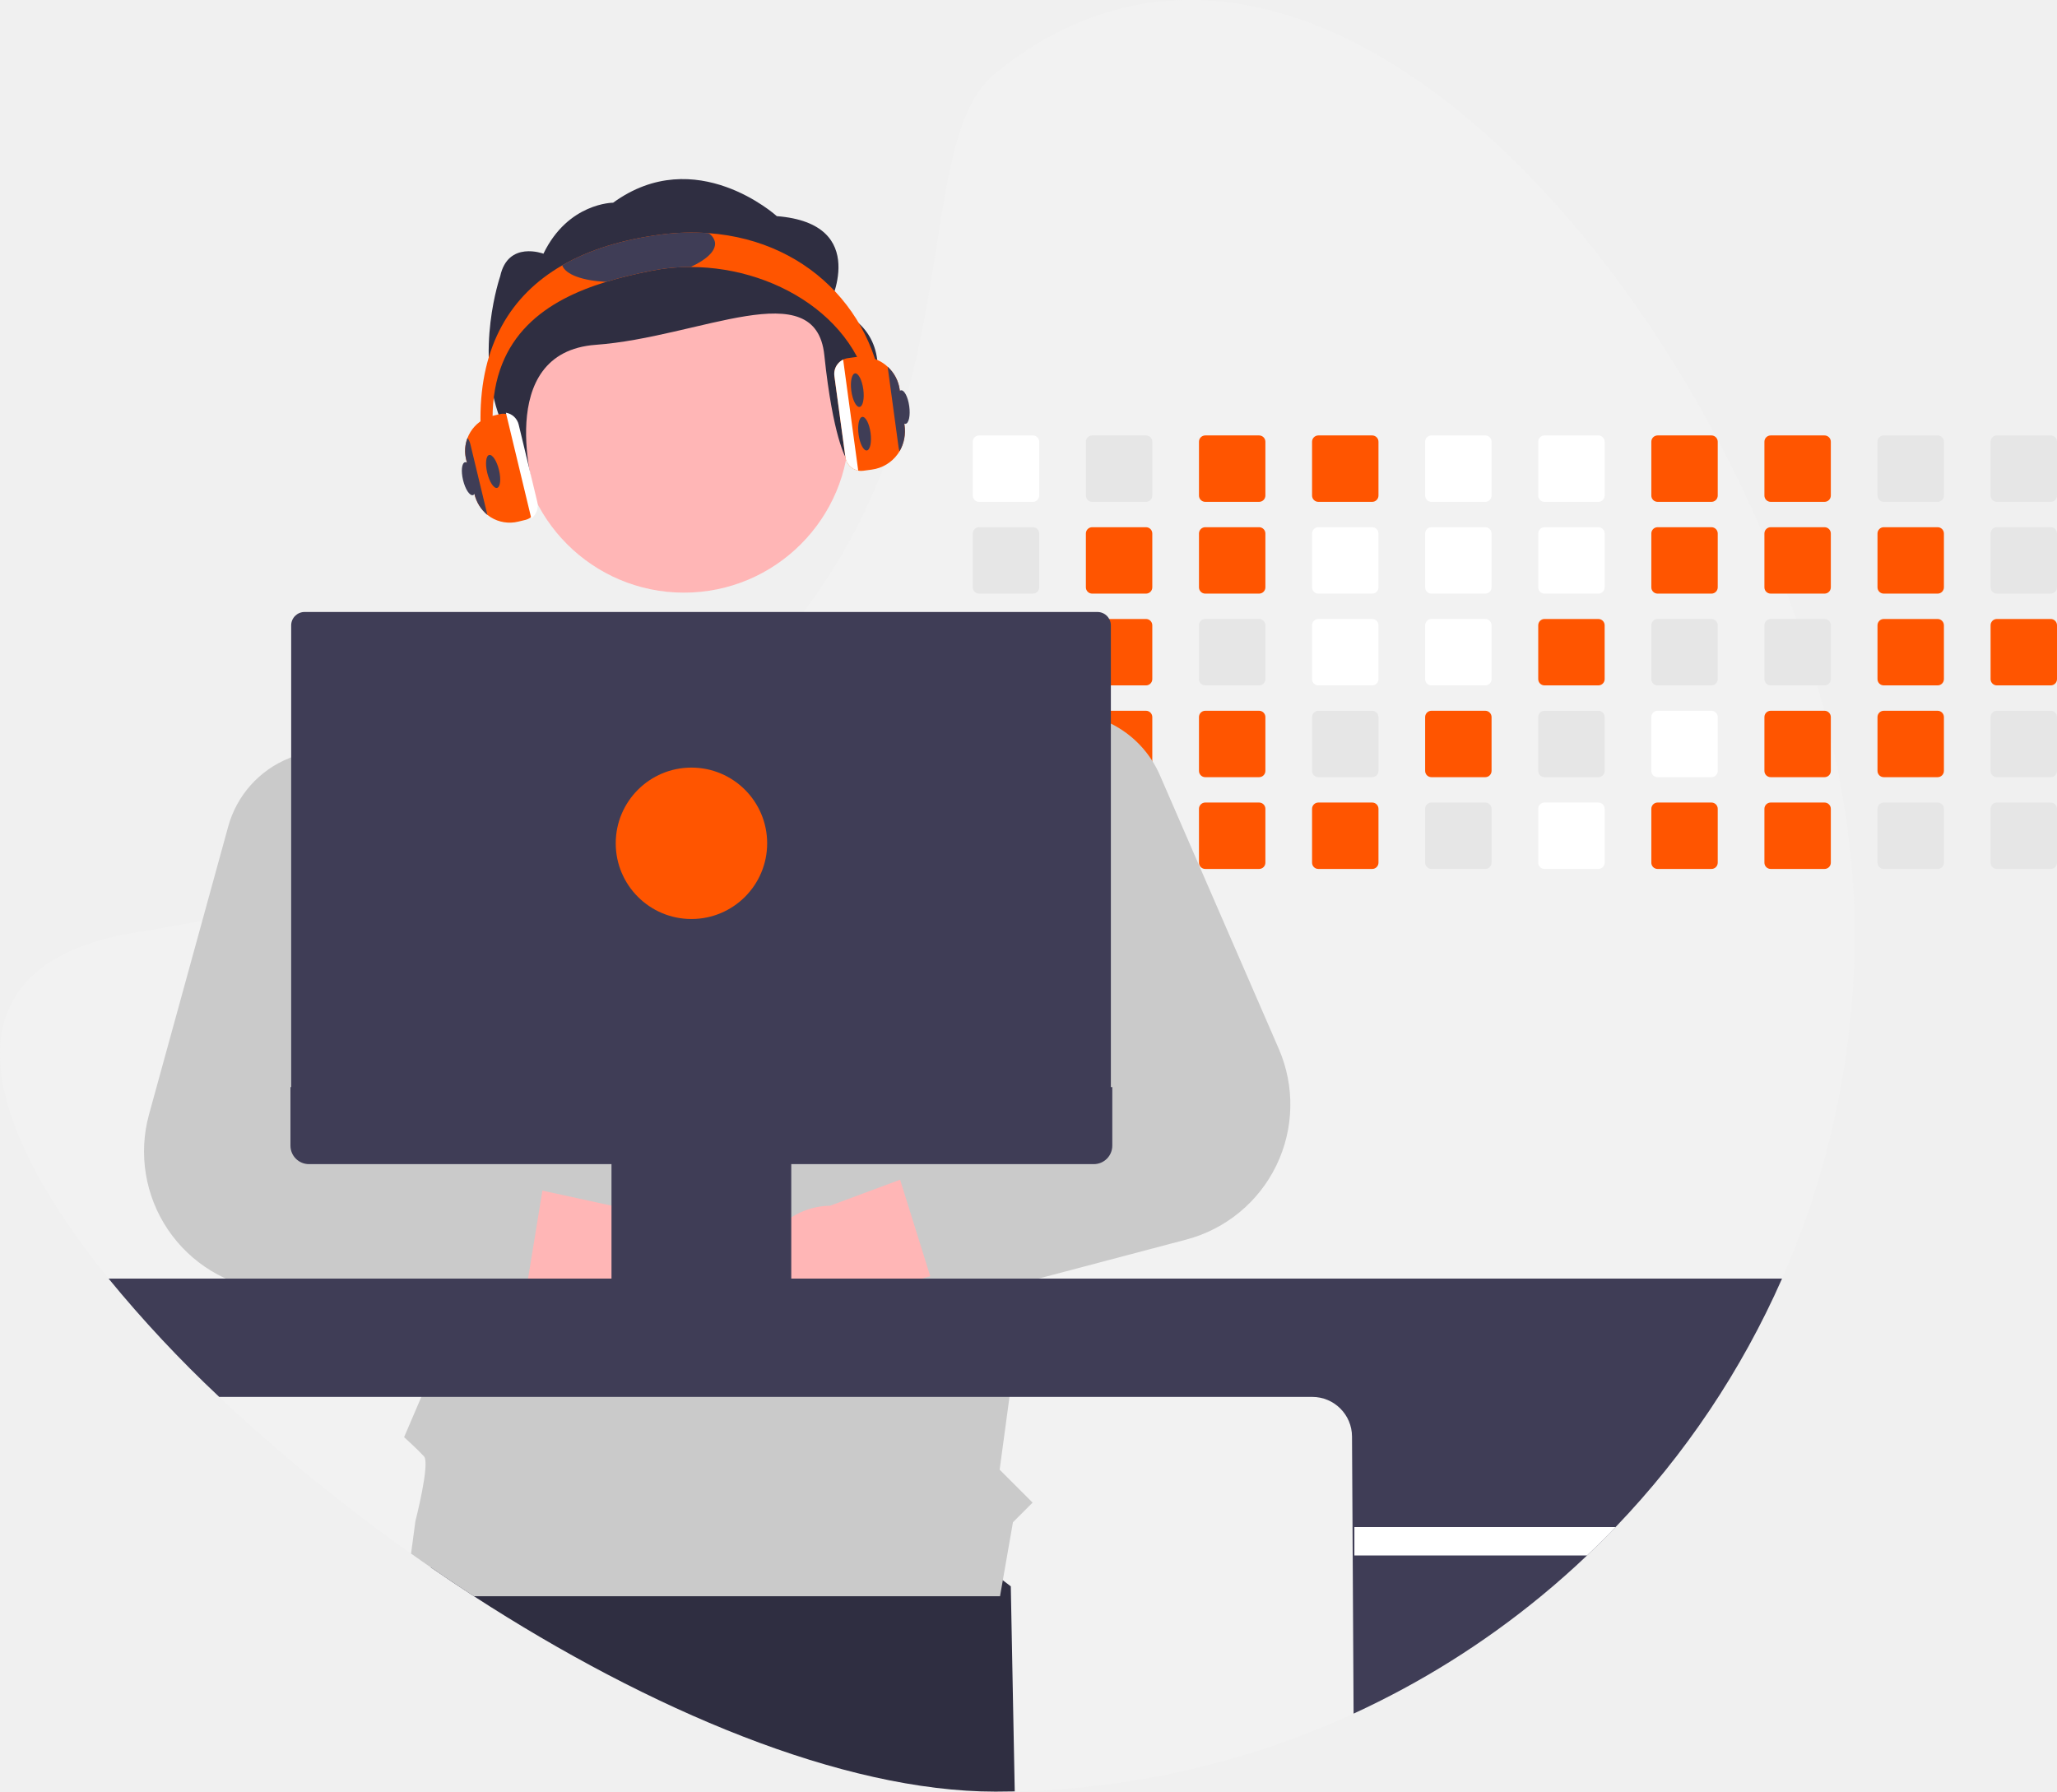
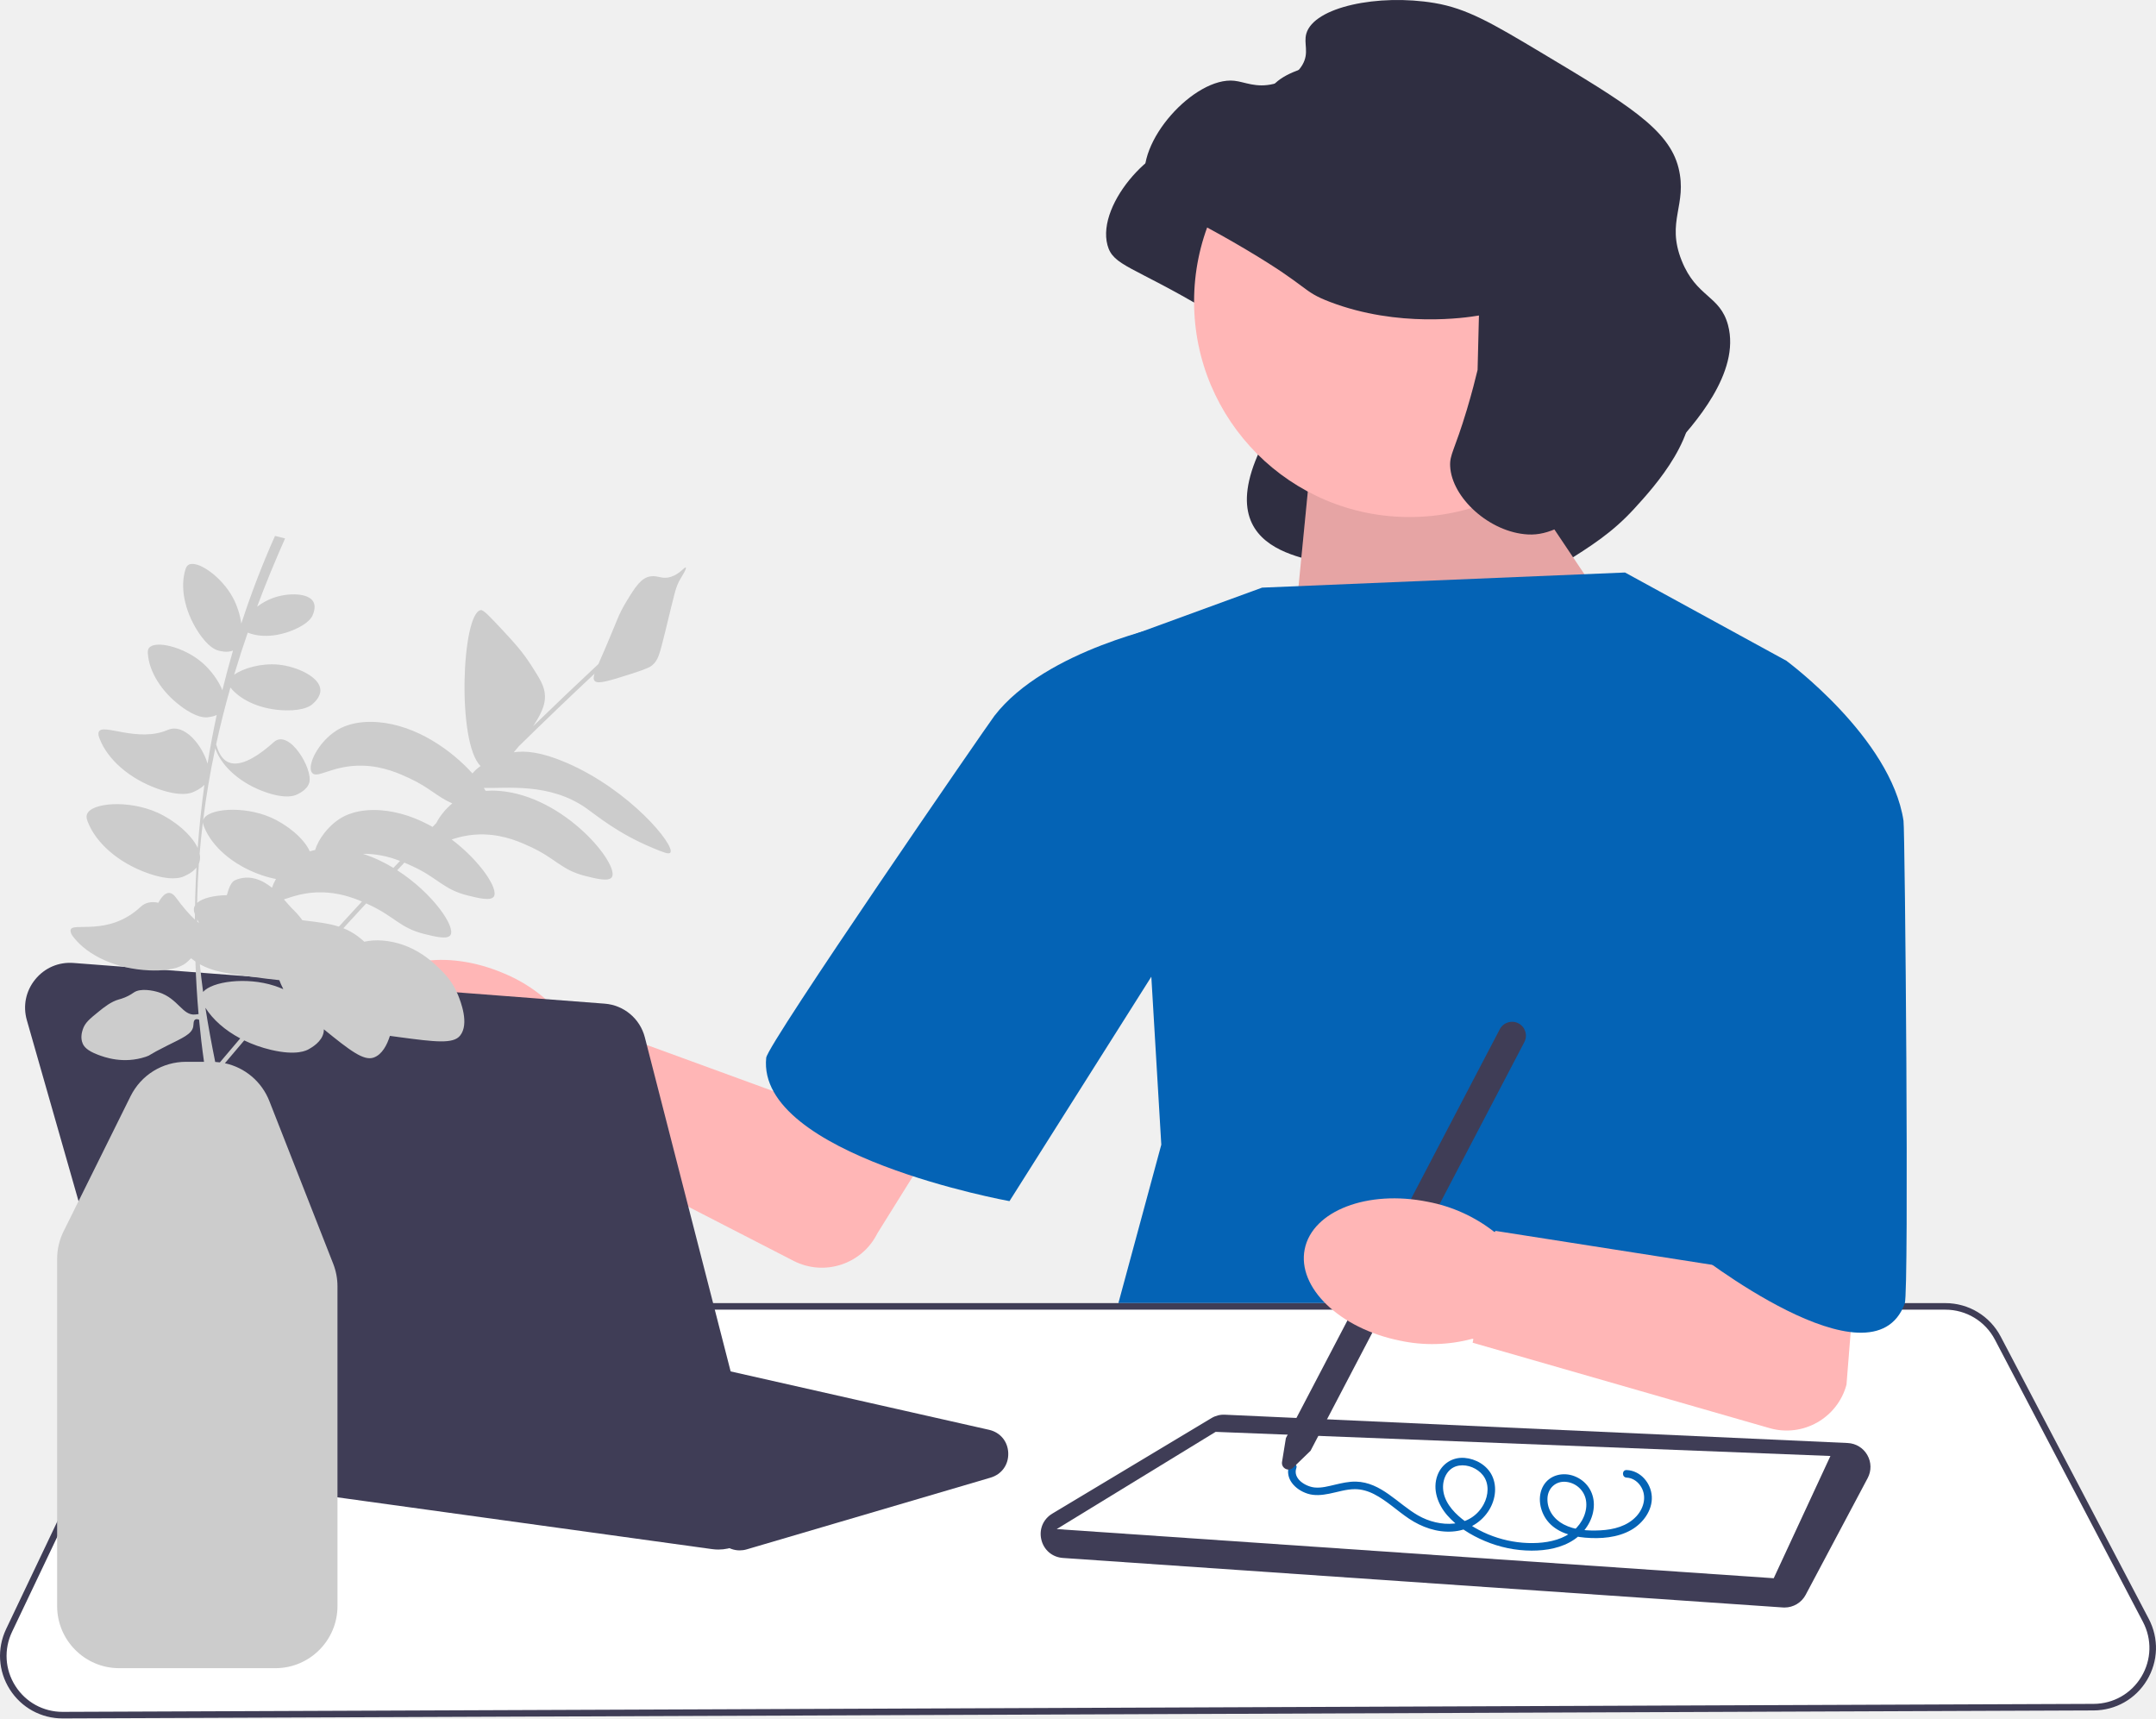
- <svg xmlns="http://www.w3.org/2000/svg" data-name="Layer 1" width="850.538" height="740.83" viewBox="0 0 850.538 740.83">
-   <path d="M941.609,465.125a354.21,354.21,0,0,1-98.85,245.9q-5.745,6.015-11.8,11.74-9.225,8.775-19.07,16.87a353.934,353.934,0,0,1-217.58,80.69q-3.975.09-7.98.09c-63.43,0-143.21-33.88-215.61-80.78q-8.985-5.82-17.81-11.91-4.125-2.82-8.21-5.72a730.43,730.43,0,0,1-79.32-64.8,514.116,514.116,0,0,1-45.75-48.92c-55.63-68.62-67.9-130.45,11.41-143.16q14.085-2.25,27.34-4.81,19.2-3.69,36.75-7.97,23.64-5.745,44.42-12.46,6.99-2.25,13.66-4.59c65.74-23.09,109.74-53.2,139.69-85.87q7.62-8.295,14.05-16.79a236.055,236.055,0,0,0,17.83-27.12,254.898,254.898,0,0,0,18.41-41.05l.27-.78c23.83-68.74,16.58-132.5,42.87-153.84,112.38-91.23,252.29,38.69,317.96,191.9q4.965,11.58,9.34,23.3,1.965,5.235,3.79,10.49,4.8,13.695,8.71,27.46,1.5,5.25,2.86,10.49c.97,3.77,1.9,7.53,2.76,11.29C938.139,412.305,941.609,439.455,941.609,465.125Z" transform="translate(-174.731 -79.58524)" fill="#f2f2f2" />
-   <path d="M594.309,820.325q-3.975.09-7.98.09c-63.43,0-143.21-33.88-215.61-80.78q-8.985-5.82-17.81-11.91l5.16-31.4,156.21-20.74,78.4,59.95Z" transform="translate(-174.731 -79.58524)" fill="#2f2e41" />
-   <path d="M601.829,259.635h-22.26a2.601,2.601,0,0,0-2.6,2.6v22.27a2.593,2.593,0,0,0,2.6,2.59h22.26a2.599,2.599,0,0,0,2.6-2.59v-22.27A2.608,2.608,0,0,0,601.829,259.635Z" transform="translate(-174.731 -79.58524)" fill="#fff" />
-   <path d="M601.829,297.585h-22.26a2.601,2.601,0,0,0-2.6,2.6v22.27a2.593,2.593,0,0,0,2.6,2.59h22.26a2.599,2.599,0,0,0,2.6-2.59v-22.27A2.608,2.608,0,0,0,601.829,297.585Z" transform="translate(-174.731 -79.58524)" fill="#e6e6e6" />
-   <path d="M601.829,335.535h-22.26a2.601,2.601,0,0,0-2.6,2.6v22.26a2.595,2.595,0,0,0,2.6,2.6h22.26a2.601,2.601,0,0,0,2.6-2.6v-22.26A2.608,2.608,0,0,0,601.829,335.535Z" transform="translate(-174.731 -79.58524)" fill="#e6e6e6" />
-   <path d="M604.389,375.625a2.617,2.617,0,0,0-2.56-2.14h-22.26a2.601,2.601,0,0,0-2.6,2.6v22.26a2.595,2.595,0,0,0,2.6,2.6h22.26a2.601,2.601,0,0,0,2.6-2.6v-22.26A2.313,2.313,0,0,0,604.389,375.625Z" transform="translate(-174.731 -79.58524)" fill="#e6e6e6" />
-   <path d="M602.839,411.635a2.634,2.634,0,0,0-1.01-.2h-22.26a2.595,2.595,0,0,0-2.6,2.6v22.26a2.588,2.588,0,0,0,2.6,2.6h22.26a2.601,2.601,0,0,0,2.6-2.6v-22.26A2.616,2.616,0,0,0,602.839,411.635Z" transform="translate(-174.731 -79.58524)" fill="#e6e6e6" />
-   <path d="M648.589,259.635h-22.26a2.601,2.601,0,0,0-2.6,2.6v22.27a2.593,2.593,0,0,0,2.6,2.59h22.26a2.599,2.599,0,0,0,2.6-2.59v-22.27A2.608,2.608,0,0,0,648.589,259.635Z" transform="translate(-174.731 -79.58524)" fill="#e6e6e6" />
-   <path d="M648.589,297.585h-22.26a2.601,2.601,0,0,0-2.6,2.6v22.27a2.593,2.593,0,0,0,2.6,2.59h22.26a2.599,2.599,0,0,0,2.6-2.59v-22.27A2.608,2.608,0,0,0,648.589,297.585Z" transform="translate(-174.731 -79.58524)" fill="#ff5500" />
-   <path d="M648.589,335.535h-22.26a2.601,2.601,0,0,0-2.6,2.6v22.26a2.595,2.595,0,0,0,2.6,2.6h22.26a2.601,2.601,0,0,0,2.6-2.6v-22.26A2.608,2.608,0,0,0,648.589,335.535Z" transform="translate(-174.731 -79.58524)" fill="#ff5500" />
-   <path d="M648.589,373.485h-22.26a2.593,2.593,0,0,0-2.46,1.78,2.478,2.478,0,0,0-.14.82v22.26a2.595,2.595,0,0,0,2.6,2.6h22.26a2.601,2.601,0,0,0,2.6-2.6v-22.26A2.608,2.608,0,0,0,648.589,373.485Z" transform="translate(-174.731 -79.58524)" fill="#ff5500" />
-   <path d="M648.589,411.435h-22.26a2.595,2.595,0,0,0-2.6,2.6v22.26a2.595,2.595,0,0,0,2.6,2.6h22.26a2.601,2.601,0,0,0,2.6-2.6v-22.26A2.601,2.601,0,0,0,648.589,411.435Z" transform="translate(-174.731 -79.58524)" fill="#e6e6e6" />
-   <path d="M695.349,259.635h-22.26a2.601,2.601,0,0,0-2.6,2.6v22.27a2.593,2.593,0,0,0,2.6,2.59h22.26a2.599,2.599,0,0,0,2.6-2.59v-22.27A2.608,2.608,0,0,0,695.349,259.635Z" transform="translate(-174.731 -79.58524)" fill="#ff5500" />
-   <path d="M695.349,297.585h-22.26a2.601,2.601,0,0,0-2.6,2.6v22.27a2.593,2.593,0,0,0,2.6,2.59h22.26a2.599,2.599,0,0,0,2.6-2.59v-22.27A2.608,2.608,0,0,0,695.349,297.585Z" transform="translate(-174.731 -79.58524)" fill="#ff5500" />
-   <path d="M695.349,335.535h-22.26a2.601,2.601,0,0,0-2.6,2.6v22.26a2.595,2.595,0,0,0,2.6,2.6h22.26a2.601,2.601,0,0,0,2.6-2.6v-22.26A2.608,2.608,0,0,0,695.349,335.535Z" transform="translate(-174.731 -79.58524)" fill="#e6e6e6" />
-   <path d="M695.349,373.485h-22.26a2.601,2.601,0,0,0-2.6,2.6v22.26a2.595,2.595,0,0,0,2.6,2.6h22.26a2.601,2.601,0,0,0,2.6-2.6v-22.26A2.608,2.608,0,0,0,695.349,373.485Z" transform="translate(-174.731 -79.58524)" fill="#ff5500" />
-   <path d="M695.349,411.435h-22.26a2.595,2.595,0,0,0-2.6,2.6v22.26a2.595,2.595,0,0,0,2.6,2.6h22.26a2.601,2.601,0,0,0,2.6-2.6v-22.26A2.601,2.601,0,0,0,695.349,411.435Z" transform="translate(-174.731 -79.58524)" fill="#ff5500" />
-   <path d="M742.109,259.635h-22.26a2.601,2.601,0,0,0-2.6,2.6v22.27a2.593,2.593,0,0,0,2.6,2.59h22.26a2.599,2.599,0,0,0,2.6-2.59v-22.27A2.608,2.608,0,0,0,742.109,259.635Z" transform="translate(-174.731 -79.58524)" fill="#ff5500" />
-   <path d="M742.109,297.585h-22.26a2.601,2.601,0,0,0-2.6,2.6v22.27a2.593,2.593,0,0,0,2.6,2.59h22.26a2.599,2.599,0,0,0,2.6-2.59v-22.27A2.608,2.608,0,0,0,742.109,297.585Z" transform="translate(-174.731 -79.58524)" fill="#fff" />
-   <path d="M742.109,335.535h-22.26a2.601,2.601,0,0,0-2.6,2.6v22.26a2.595,2.595,0,0,0,2.6,2.6h22.26a2.601,2.601,0,0,0,2.6-2.6v-22.26A2.608,2.608,0,0,0,742.109,335.535Z" transform="translate(-174.731 -79.58524)" fill="#fff" />
-   <path d="M742.109,373.485h-22.26a2.601,2.601,0,0,0-2.6,2.6v22.26a2.595,2.595,0,0,0,2.6,2.6h22.26a2.601,2.601,0,0,0,2.6-2.6v-22.26A2.608,2.608,0,0,0,742.109,373.485Z" transform="translate(-174.731 -79.58524)" fill="#e6e6e6" />
-   <path d="M742.109,411.435h-22.26a2.595,2.595,0,0,0-2.6,2.6v22.26a2.595,2.595,0,0,0,2.6,2.6h22.26a2.601,2.601,0,0,0,2.6-2.6v-22.26A2.601,2.601,0,0,0,742.109,411.435Z" transform="translate(-174.731 -79.58524)" fill="#ff5500" />
-   <path d="M788.869,259.635h-22.27a2.599,2.599,0,0,0-2.59,2.6v22.27a2.591,2.591,0,0,0,2.59,2.59h22.27a2.599,2.599,0,0,0,2.6-2.59v-22.27A2.608,2.608,0,0,0,788.869,259.635Z" transform="translate(-174.731 -79.58524)" fill="#fff" />
-   <path d="M788.869,297.585h-22.27a2.599,2.599,0,0,0-2.59,2.6v22.27a2.59,2.59,0,0,0,2.59,2.59h22.27a2.599,2.599,0,0,0,2.6-2.59v-22.27A2.608,2.608,0,0,0,788.869,297.585Z" transform="translate(-174.731 -79.58524)" fill="#fff" />
-   <path d="M788.869,335.535h-22.27a2.599,2.599,0,0,0-2.59,2.6v22.26a2.593,2.593,0,0,0,2.59,2.6h22.27a2.601,2.601,0,0,0,2.6-2.6v-22.26A2.608,2.608,0,0,0,788.869,335.535Z" transform="translate(-174.731 -79.58524)" fill="#fff" />
-   <path d="M788.869,373.485h-22.27a2.599,2.599,0,0,0-2.59,2.6v22.26a2.593,2.593,0,0,0,2.59,2.6h22.27a2.601,2.601,0,0,0,2.6-2.6v-22.26A2.608,2.608,0,0,0,788.869,373.485Z" transform="translate(-174.731 -79.58524)" fill="#ff5500" />
-   <path d="M788.869,411.435h-22.27a2.593,2.593,0,0,0-2.59,2.6v22.26a2.593,2.593,0,0,0,2.59,2.6h22.27a2.601,2.601,0,0,0,2.6-2.6v-22.26A2.601,2.601,0,0,0,788.869,411.435Z" transform="translate(-174.731 -79.58524)" fill="#e6e6e6" />
-   <path d="M835.629,259.635h-22.27a2.599,2.599,0,0,0-2.59,2.6v22.27a2.591,2.591,0,0,0,2.59,2.59h22.27a2.599,2.599,0,0,0,2.6-2.59v-22.27A2.608,2.608,0,0,0,835.629,259.635Z" transform="translate(-174.731 -79.58524)" fill="#fff" />
-   <path d="M835.629,297.585h-22.27a2.599,2.599,0,0,0-2.59,2.6v22.27a2.59,2.59,0,0,0,2.59,2.59h22.27a2.599,2.599,0,0,0,2.6-2.59v-22.27A2.608,2.608,0,0,0,835.629,297.585Z" transform="translate(-174.731 -79.58524)" fill="#fff" />
-   <path d="M835.629,335.535h-22.27a2.599,2.599,0,0,0-2.59,2.6v22.26a2.593,2.593,0,0,0,2.59,2.6h22.27a2.601,2.601,0,0,0,2.6-2.6v-22.26A2.608,2.608,0,0,0,835.629,335.535Z" transform="translate(-174.731 -79.58524)" fill="#ff5500" />
-   <path d="M835.629,373.485h-22.27a2.599,2.599,0,0,0-2.59,2.6v22.26a2.593,2.593,0,0,0,2.59,2.6h22.27a2.601,2.601,0,0,0,2.6-2.6v-22.26A2.608,2.608,0,0,0,835.629,373.485Z" transform="translate(-174.731 -79.58524)" fill="#e6e6e6" />
-   <path d="M835.629,411.435h-22.27a2.593,2.593,0,0,0-2.59,2.6v22.26a2.593,2.593,0,0,0,2.59,2.6h22.27a2.601,2.601,0,0,0,2.6-2.6v-22.26A2.601,2.601,0,0,0,835.629,411.435Z" transform="translate(-174.731 -79.58524)" fill="#fff" />
-   <path d="M882.389,259.635h-22.27a2.599,2.599,0,0,0-2.59,2.6v22.27a2.591,2.591,0,0,0,2.59,2.59h22.27a2.599,2.599,0,0,0,2.6-2.59v-22.27A2.608,2.608,0,0,0,882.389,259.635Z" transform="translate(-174.731 -79.58524)" fill="#ff5500" />
-   <path d="M882.389,297.585h-22.27a2.599,2.599,0,0,0-2.59,2.6v22.27a2.59,2.59,0,0,0,2.59,2.59h22.27a2.599,2.599,0,0,0,2.6-2.59v-22.27A2.608,2.608,0,0,0,882.389,297.585Z" transform="translate(-174.731 -79.58524)" fill="#ff5500" />
-   <path d="M882.389,335.535h-22.27a2.599,2.599,0,0,0-2.59,2.6v22.26a2.593,2.593,0,0,0,2.59,2.6h22.27a2.601,2.601,0,0,0,2.6-2.6v-22.26A2.608,2.608,0,0,0,882.389,335.535Z" transform="translate(-174.731 -79.58524)" fill="#e6e6e6" />
-   <path d="M882.389,373.485h-22.27a2.599,2.599,0,0,0-2.59,2.6v22.26a2.593,2.593,0,0,0,2.59,2.6h22.27a2.601,2.601,0,0,0,2.6-2.6v-22.26A2.608,2.608,0,0,0,882.389,373.485Z" transform="translate(-174.731 -79.58524)" fill="#fff" />
-   <path d="M882.389,411.435h-22.27a2.593,2.593,0,0,0-2.59,2.6v22.26a2.593,2.593,0,0,0,2.59,2.6h22.27a2.601,2.601,0,0,0,2.6-2.6v-22.26A2.601,2.601,0,0,0,882.389,411.435Z" transform="translate(-174.731 -79.58524)" fill="#ff5500" />
-   <path d="M929.149,259.635h-22.27a2.599,2.599,0,0,0-2.59,2.6v22.27a2.591,2.591,0,0,0,2.59,2.59h22.27a2.599,2.599,0,0,0,2.6-2.59v-22.27A2.608,2.608,0,0,0,929.149,259.635Z" transform="translate(-174.731 -79.58524)" fill="#ff5500" />
-   <path d="M929.149,297.585h-22.27a2.599,2.599,0,0,0-2.59,2.6v22.27a2.59,2.59,0,0,0,2.59,2.59h22.27a2.599,2.599,0,0,0,2.6-2.59v-22.27A2.608,2.608,0,0,0,929.149,297.585Z" transform="translate(-174.731 -79.58524)" fill="#ff5500" />
-   <path d="M929.149,335.535h-22.27a2.599,2.599,0,0,0-2.59,2.6v22.26a2.593,2.593,0,0,0,2.59,2.6h22.27a2.601,2.601,0,0,0,2.6-2.6v-22.26A2.608,2.608,0,0,0,929.149,335.535Z" transform="translate(-174.731 -79.58524)" fill="#e6e6e6" />
-   <path d="M929.149,373.485h-22.27a2.599,2.599,0,0,0-2.59,2.6v22.26a2.593,2.593,0,0,0,2.59,2.6h22.27a2.601,2.601,0,0,0,2.6-2.6v-22.26A2.608,2.608,0,0,0,929.149,373.485Z" transform="translate(-174.731 -79.58524)" fill="#ff5500" />
-   <path d="M929.149,411.435h-22.27a2.593,2.593,0,0,0-2.59,2.6v22.26a2.593,2.593,0,0,0,2.59,2.6h22.27a2.601,2.601,0,0,0,2.6-2.6v-22.26A2.601,2.601,0,0,0,929.149,411.435Z" transform="translate(-174.731 -79.58524)" fill="#ff5500" />
-   <path d="M975.909,259.635h-22.27a2.599,2.599,0,0,0-2.59,2.6v22.27a2.591,2.591,0,0,0,2.59,2.59h22.27a2.599,2.599,0,0,0,2.6-2.59v-22.27A2.608,2.608,0,0,0,975.909,259.635Z" transform="translate(-174.731 -79.58524)" fill="#e6e6e6" />
-   <path d="M975.909,297.585h-22.27a2.599,2.599,0,0,0-2.59,2.6v22.27a2.59,2.59,0,0,0,2.59,2.59h22.27a2.599,2.599,0,0,0,2.6-2.59v-22.27A2.608,2.608,0,0,0,975.909,297.585Z" transform="translate(-174.731 -79.58524)" fill="#ff5500" />
-   <path d="M975.909,335.535h-22.27a2.599,2.599,0,0,0-2.59,2.6v22.26a2.593,2.593,0,0,0,2.59,2.6h22.27a2.601,2.601,0,0,0,2.6-2.6v-22.26A2.608,2.608,0,0,0,975.909,335.535Z" transform="translate(-174.731 -79.58524)" fill="#ff5500" />
-   <path d="M975.909,373.485h-22.27a2.599,2.599,0,0,0-2.59,2.6v22.26a2.593,2.593,0,0,0,2.59,2.6h22.27a2.601,2.601,0,0,0,2.6-2.6v-22.26A2.608,2.608,0,0,0,975.909,373.485Z" transform="translate(-174.731 -79.58524)" fill="#ff5500" />
-   <path d="M975.909,411.435h-22.27a2.593,2.593,0,0,0-2.59,2.6v22.26a2.593,2.593,0,0,0,2.59,2.6h22.27a2.601,2.601,0,0,0,2.6-2.6v-22.26A2.601,2.601,0,0,0,975.909,411.435Z" transform="translate(-174.731 -79.58524)" fill="#e6e6e6" />
-   <path d="M1022.669,259.635h-22.27a2.599,2.599,0,0,0-2.59,2.6v22.27a2.591,2.591,0,0,0,2.59,2.59h22.27a2.599,2.599,0,0,0,2.6-2.59v-22.27A2.608,2.608,0,0,0,1022.669,259.635Z" transform="translate(-174.731 -79.58524)" fill="#e6e6e6" />
-   <path d="M1022.669,297.585h-22.27a2.599,2.599,0,0,0-2.59,2.6v22.27a2.591,2.591,0,0,0,2.59,2.59h22.27a2.599,2.599,0,0,0,2.6-2.59v-22.27A2.608,2.608,0,0,0,1022.669,297.585Z" transform="translate(-174.731 -79.58524)" fill="#e6e6e6" />
-   <path d="M1022.669,335.535h-22.27a2.599,2.599,0,0,0-2.59,2.6v22.26a2.593,2.593,0,0,0,2.59,2.6h22.27a2.601,2.601,0,0,0,2.6-2.6v-22.26A2.608,2.608,0,0,0,1022.669,335.535Z" transform="translate(-174.731 -79.58524)" fill="#ff5500" />
-   <path d="M1022.669,373.485h-22.27a2.599,2.599,0,0,0-2.59,2.6v22.26a2.593,2.593,0,0,0,2.59,2.6h22.27a2.601,2.601,0,0,0,2.6-2.6v-22.26A2.608,2.608,0,0,0,1022.669,373.485Z" transform="translate(-174.731 -79.58524)" fill="#e6e6e6" />
-   <path d="M1022.669,411.435h-22.27a2.593,2.593,0,0,0-2.59,2.6v22.26a2.593,2.593,0,0,0,2.59,2.6h22.27a2.601,2.601,0,0,0,2.6-2.6v-22.26A2.601,2.601,0,0,0,1022.669,411.435Z" transform="translate(-174.731 -79.58524)" fill="#e6e6e6" />
-   <polygon points="336.095 660.051 335.475 660.051 336.005 659.981 336.095 660.051" fill="#2f2e41" />
-   <circle id="b6132315-04e2-4cdb-a713-107c9cd58b0b" data-name="ab6171fa-7d69-4734-b81c-8dff60f9761b" cx="282.814" cy="176.733" r="68.322" fill="#ffb6b6" />
-   <path id="f4304bdd-ba2d-4fff-b404-410205410c5d-105" data-name="bf427902-b9bf-4946-b5d7-5c1c7e04535e" d="M517.377,206.226s17.869-34.161-21.444-37.266c0,0-33.515-30.402-67.676-5.558,0,0-18.633,0-28.823,21.086,0,0-14.655-5.558-17.876,9.317,0,0-10.723,31.055,0,59.005,10.723,27.95,14.285,31.055,14.285,31.055s-17.621-58.598,25.27-61.704,90.887-29.909,94.461,4.251,8.953,42.578,8.953,42.578S558.479,220.201,517.377,206.226Z" transform="translate(-174.731 -79.58524)" fill="#2f2e41" />
-   <path d="M634.279,424.695l-.22,1.16-2.47,13.04-17.07,90.2-1.01,5.31-2.12,11.23-2.9,15.32-6.43,33.95-1.84,9.73-.69,3.65-.24,1.28-1.91,10.07-.58,3.04-4.66,34.53-4.07,30.09,13.62,13.62-8.12,8.12-5.33,30.53.01.07H370.719q-13.2-8.55-26.02-17.63l1.79-13.4s6.16-23.93,3.57-26.79c-2.58-2.86-8.24-7.97-8.24-7.97l7.13-16.64.99-2.31-1.66-34.43-.04-.83-.55-11.35-.07-1.46-.11-2.19-2.11-43.68-.04-.72-.64-13.24-.6-12.59-.26-5.31-2.57-53.13-1.74-36.08-1.52-31.41,6.11-2.07,65.35-22.21,27.07-35.19,56.34.42,27.58.21,46.02,42.68,10.47,5,.08.04,7.51,3.59,19.04,9.09,20.13,9.62,10.33,4.93Z" transform="translate(-174.731 -79.58524)" fill="#cacaca" />
-   <path d="M443.84,637.136a30.286,30.286,0,0,1-40.664-22.43L296.617,599.588l37.043-41.902,95.511,20.78a30.45,30.45,0,0,1,14.669,58.67Z" transform="translate(-174.731 -79.58524)" fill="#ffb6b6" />
-   <path d="M396.329,560.955a13.522,13.522,0,0,0-7.89-4.87l-43.72-9.09-4.49-.93a18.933,18.933,0,0,1-12.53-9.07,19.161,19.161,0,0,1-2.45-7.9,18.895,18.895,0,0,1,.89-7.48l15.15-45.65,9.83-29.62a41.792,41.792,0,0,0,2.09-11.05,43.349,43.349,0,0,0-9.07-28.89,42.693,42.693,0,0,0-49.01-13.64c-.25.09-.51.19-.76.29a42.583,42.583,0,0,0-25.31,28.41l-10.68,38.85-22.03,80.09a57.766,57.766,0,0,0,48.96,72.68l62.97,7.38,29.14,3.42a13.497,13.497,0,0,0,14.84-10.73,4.895,4.895,0,0,0,.11-.55l.7-4.32,5.93-36.38.06-.37A13.475,13.475,0,0,0,396.329,560.955Z" transform="translate(-174.731 -79.58524)" fill="#cacaca" />
-   <path d="M511.714,638.302a30.286,30.286,0,0,0,37.094-27.94l103.362-29.994L609.588,544.109l-91.626,34.041a30.45,30.45,0,0,0-6.249,60.152Z" transform="translate(-174.731 -79.58524)" fill="#ffb6b6" />
-   <path d="M703.489,513.275,654.329,400.135a42.819,42.819,0,0,0-20.27-21.35,43.356,43.356,0,0,0-8.78-3.2c-.47-.12-.94-.23-1.41-.32a42.132,42.132,0,0,0-19.48.36,42.814,42.814,0,0,0-27.34,21.73,1.004,1.004,0,0,0-.08.14,43.1,43.1,0,0,0-.37,38.85l.61,1.22,34.74,69.77a18.9,18.9,0,0,1-10.5,26.19l-2.44.88-43.88,15.85a13.497,13.497,0,0,0-8.33,16.79l.11.35,12.3,39.36c.06.18.12.36.19.54a7.054,7.054,0,0,0,.4.99,13.482,13.482,0,0,0,15.81,7.53l23.68-6.25,4.83-1.28,61.15-16.15a57.76,57.76,0,0,0,38.22-78.86Z" transform="translate(-174.731 -79.58524)" fill="#cacaca" />
-   <path d="M219.629,608.285a514.116,514.116,0,0,0,45.75,48.92h451.97a16.446,16.446,0,0,1,16.42,16.43l.65,114.53a355.43,355.43,0,0,0,77.47-48.53q9.84-8.085,19.07-16.87,6.045-5.73,11.8-11.74a355.629,355.629,0,0,0,68.82-102.74Z" transform="translate(-174.731 -79.58524)" fill="#3f3d56" />
-   <path d="M842.759,711.025q-5.745,6.015-11.8,11.74H734.749v-11.74Z" transform="translate(-174.731 -79.58524)" fill="#fff" />
-   <path d="M633.379,335.535a5.538,5.538,0,0,0-4.87-2.9H300.669a5.555,5.555,0,0,0-5.54,5.55v196.22H634.059V338.185A5.385,5.385,0,0,0,633.379,335.535Z" transform="translate(-174.731 -79.58524)" fill="#3f3d56" />
-   <path d="M294.832,529.092V553.306a7.644,7.644,0,0,0,7.644,7.644H427.573v47.787h-1.662a.993.993,0,0,0-.993.993v3.324a.993.993,0,0,0,.993.993h77.658a.993.993,0,0,0,.993-.993v-3.324a.993.993,0,0,0-.993-.993h-1.662V560.95H627.004a7.644,7.644,0,0,0,7.644-7.644V529.092Z" transform="translate(-174.731 -79.58524)" fill="#3f3d56" />
-   <circle cx="285.903" cy="348.704" r="31.306" fill="#ff5500" />
-   <path d="M540.399,252.585h-5c0-37.8-37.41-62.57-75.15-62.59a82.382,82.382,0,0,0-16.35,1.59c-6.06,1.21-12.35,2.66-18.53,4.55-24.37,7.47-46.97,21.91-46.97,56.45a78.591,78.591,0,0,0,2.54,19.88l-4.84,1.26a83.876,83.876,0,0,1-2.7-21.14c0-30.18,12.39-50.91,33.79-63.27,11.25-6.5,24.98-10.69,40.71-12.73a97.131,97.131,0,0,1,19.75-.6C511.049,179.105,540.399,212.385,540.399,252.585Z" transform="translate(-174.731 -79.58524)" fill="#ff5500" />
-   <path d="M548.729,255.355l-1.97-14.56a15.71,15.71,0,0,0-5-9.56,15.816,15.816,0,0,0-13.25-4l-3.13.43a6.524,6.524,0,0,0-4.35,2.53,6.548,6.548,0,0,0-1.29,4.87l4.55,33.54a6.577,6.577,0,0,0,5.3,5.57,6.154,6.154,0,0,0,1.22.12,6.499,6.499,0,0,0,.88-.06l3.5-.47a15.791,15.791,0,0,0,10.74-6.43c.27-.38.53-.77.77-1.17A16.748,16.748,0,0,0,548.729,255.355Z" transform="translate(-174.731 -79.58524)" fill="#ff5500" />
-   <path d="M523.359,228.275a6.432,6.432,0,0,0-2.33,1.92,6.548,6.548,0,0,0-1.29,4.87l4.55,33.54a6.577,6.577,0,0,0,5.3,5.57Z" transform="translate(-174.731 -79.58524)" fill="#fff" />
-   <path d="M548.729,255.355l-1.97-14.56a15.71,15.71,0,0,0-5-9.56l4.53,33.37a6.176,6.176,0,0,0,.41,1.56A16.748,16.748,0,0,0,548.729,255.355Z" transform="translate(-174.731 -79.58524)" fill="#3f3d56" />
-   <ellipse cx="532.218" cy="258.909" rx="2.5" ry="7" transform="translate(-204.7047 -5.69071) rotate(-7.72549)" fill="#3f3d56" />
-   <ellipse cx="529.218" cy="240.909" rx="2.5" ry="7" transform="translate(-202.3122 -6.25736) rotate(-7.72549)" fill="#3f3d56" />
-   <ellipse cx="548.218" cy="247.909" rx="2.5" ry="7" transform="translate(-203.0808 -3.63971) rotate(-7.72549)" fill="#3f3d56" />
-   <path d="M460.249,189.995a82.382,82.382,0,0,0-16.35,1.59c-6.06,1.21-12.35,2.66-18.53,4.55-9.65-.47-16.75-2.97-18.18-6.82,11.25-6.5,24.98-10.69,40.71-12.73a97.131,97.131,0,0,1,19.75-.6,5.727,5.727,0,0,1,2.72,3.82C470.839,183.285,466.869,186.985,460.249,189.995Z" transform="translate(-174.731 -79.58524)" fill="#3f3d56" />
-   <path d="M396.409,287.285l-7.7-32.01a6.024,6.024,0,0,0-4.88-4.55,6.733,6.733,0,0,0-1-.08,6.026,6.026,0,0,0-1.4.17l-2.98.72a14.904,14.904,0,0,0-10.99,17.96l3.45,14.36a15.845,15.845,0,0,0,5.34,8.62,14.045,14.045,0,0,0,1.36.97,14.809,14.809,0,0,0,11.37,1.84l2.97-.72a5.84,5.84,0,0,0,2.17-1.01A5.993,5.993,0,0,0,396.409,287.285Z" transform="translate(-174.731 -79.58524)" fill="#ff5500" />
-   <ellipse cx="378.629" cy="274.523" rx="2.5" ry="7" transform="translate(-228.4506 16.61926) rotate(-13.53051)" fill="#3f3d56" />
-   <ellipse cx="368.629" cy="277.523" rx="2.5" ry="7" transform="translate(-229.4301 14.36289) rotate(-13.53051)" fill="#3f3d56" />
-   <path d="M396.899,287.165l-7.7-32.01a6.532,6.532,0,0,0-5.29-4.92l10.51,43.72A6.511,6.511,0,0,0,396.899,287.165Z" transform="translate(-174.731 -79.58524)" fill="#fff" />
-   <path d="M369.199,263.155a6.476,6.476,0,0,0-1.17-2.45,14.725,14.725,0,0,0-.57,8.79l3.45,14.36a15.845,15.845,0,0,0,5.34,8.62Z" transform="translate(-174.731 -79.58524)" fill="#3f3d56" />
+ <svg xmlns="http://www.w3.org/2000/svg" width="855.47" height="681.755" viewBox="0 0 855.47 681.755">
+   <path d="M571.597,149.332c-.125,.021-.313,.053-.54,.091-4.452,.737-31.366,4.889-58.501-5.447-11.495-4.379-7.574-5.47-33.176-20.694-30.015-17.848-37.719-17.724-39.954-26.046-4.463-16.619,19.369-42.743,35.143-41.023,4.153,.453,8.601,2.929,15.518,1.25,1.52-.369,8.173-1.984,11.417-7.491,2.893-4.913,.443-8.457,1.606-12.486,3.054-10.576,28.515-15.854,50.838-12.125,12.839,2.145,22.825,8.001,42.273,19.625,33.85,20.232,50.775,30.348,54.579,45.847,3.605,14.69-5.048,21.02,1.245,36.745,5.86,14.642,15.168,13.664,18.37,25.509,5.154,19.061-13.976,39.98-21.944,48.694-8.737,9.554-17.092,14.798-28.185,21.759-13.923,8.738-20.885,13.107-29.255,12.662-15.175-.806-60.267,1.937-60.855-10.62-.22-4.706-54.91-.853-27.98-51.52,3.303-6.215,68.009,.424,68.863-3.147" fill="#2f2e41" />
+   <polygon points="597.787 181.755 644.299 251.133 510.787 278.133 519.291 191.274 597.787 181.755" fill="#ffb6b6" />
+   <polygon points="597.787 181.755 644.299 251.133 510.787 278.133 519.291 191.274 597.787 181.755" opacity=".1" />
+   <polygon points="500.787 233.133 644.787 227.133 708.787 262.133 705.787 487.133 772.787 614.133 434.787 550.133 460.787 454.133 448.787 252.133 500.787 233.133" fill="#0463b5" />
+   <path d="M3.878,670.236c-4.597-7.247-5.14-16.201-1.452-23.951l54.807-115.156c4.09-8.594,12.884-14.147,22.402-14.147H771.889c9.253,0,17.672,5.09,21.969,13.285l58.746,111.982c4.061,7.741,3.793,16.832-.715,24.321-4.508,7.488-12.417,11.979-21.157,12.014l-805.807,3.172h-.101c-8.542,0-16.368-4.301-20.946-11.52Z" fill="#fff" />
+   <path d="M3.878,670.236c-4.597-7.247-5.14-16.201-1.452-23.951l54.807-115.156c4.09-8.594,12.884-14.147,22.402-14.147H771.889c9.253,0,17.672,5.09,21.969,13.285l58.746,111.982c4.061,7.741,3.793,16.832-.715,24.321-4.508,7.488-12.417,11.979-21.157,12.014l-805.807,3.172h-.101c-8.542,0-16.368-4.301-20.946-11.52Zm75.756-150.65c-8.519,0-16.389,4.971-20.05,12.662L4.777,647.404c-3.301,6.936-2.816,14.95,1.299,21.437,4.098,6.461,11.101,10.31,18.748,10.31h.09l805.807-3.172c7.823-.031,14.902-4.051,18.936-10.753,4.035-6.702,4.274-14.84,.64-21.767l-58.746-111.984c-3.847-7.333-11.382-11.889-19.664-11.889H79.635Z" fill="#3f3d56" />
+   <path d="M707.438,637.732l-285.674-19.641c-4.218-.29-7.582-3.134-8.569-7.244-.988-4.11,.716-8.172,4.341-10.347l63.171-37.903c1.604-.963,3.444-1.431,5.309-1.341l247.106,11.232c3.267,.147,6.185,1.932,7.806,4.772,1.621,2.84,1.672,6.26,.138,9.147l-24.603,46.312c-1.651,3.108-4.889,5.034-8.374,5.034-.216,0-.433-.008-.65-.022Z" fill="#3f3d56" />
+   <polygon points="419.287 606.633 703.787 626.133 726.287 577.633 482.34 568.066 419.287 606.633" fill="#fff" />
+   <circle cx="559.287" cy="119.633" r="85.492" fill="#ffb6b6" />
+   <path d="M586.823,125.165c-.125,.021-.313,.053-.54,.091-4.452,.737-31.366,4.889-58.501-5.447-11.495-4.379-7.574-5.47-33.176-20.694-30.015-17.848-37.719-17.724-39.954-26.046-4.463-16.619,19.369-42.743,35.143-41.023,4.153,.453,8.601,2.929,15.518,1.25,1.52-.369,8.173-1.984,11.417-7.491,2.893-4.913,.443-8.457,1.606-12.486,3.054-10.576,28.515-15.854,50.838-12.125,12.839,2.145,22.825,8.001,42.273,19.625,33.85,20.232,50.775,30.348,54.579,45.847,3.605,14.69-5.048,21.02,1.245,36.745,5.86,14.642,15.168,13.664,18.37,25.509,5.154,19.061-13.976,39.98-21.944,48.694-8.737,9.554-17.092,14.798-28.185,21.759-13.923,8.738-20.885,13.107-29.255,12.662-15.175-.806-30.268-14.558-30.857-27.116-.22-4.706,1.743-6.118,6.602-22.296,2.024-6.74,3.428-12.305,4.282-15.875" fill="#2f2e41" />
+   <path d="M645.42,583.21c5.5,.217,9.686,5.145,9.989,10.485,.315,5.542-3.538,10.647-8.167,13.285-5.423,3.091-12.192,3.587-18.298,3.055-5.492-.479-11.468-2.187-15.003-6.722-2.974-3.816-4.068-9.582-1.539-13.913,2.508-4.295,7.841-5.481,12.302-3.757,4.721,1.824,7.689,6.118,7.719,11.191,.033,5.624-3.215,10.821-7.773,13.931-4.916,3.354-11.104,4.433-16.956,4.419-6.376-.015-12.724-1.353-18.59-3.838-5.496-2.328-10.986-5.685-14.916-10.247-3.684-4.277-5.889-10.211-3.844-15.758,1.677-4.549,5.914-7.338,10.767-6.953,4.443,.353,8.936,2.931,10.908,7.036,2.225,4.632,1.226,10.188-1.606,14.329-3.269,4.781-8.437,7.468-14.175,7.856-6.107,.413-12.156-1.757-17.18-5.112-4.652-3.106-8.741-7.083-13.735-9.668-2.404-1.244-5.019-2.034-7.741-2.031-3.465,.004-6.797,1.142-10.167,1.803-2.856,.56-5.8,.886-8.619-.027-2.412-.781-4.669-2.213-6.189-4.266-1.437-1.942-1.942-4.375-1.128-6.681,.638-1.808,3.538-1.03,2.893,.798-1.489,4.216,3.618,7.314,7.193,7.701,2.712,.293,5.51-.49,8.127-1.102,2.727-.638,5.515-1.29,8.335-1.221,9.989,.246,16.593,8.785,24.647,13.417,8.468,4.871,20.868,5.21,26.053-4.468,1.883-3.515,2.272-8.188-.315-11.472-2.155-2.736-5.984-4.373-9.455-3.843-4.358,.666-6.529,4.817-6.371,8.944,.194,5.05,3.714,9.154,7.468,12.179,8.357,6.733,19.439,10.163,30.127,9.561,5.015-.282,10.345-1.588,14.24-4.927,3.366-2.885,5.664-7.576,4.855-12.07-.7-3.889-3.962-6.839-7.903-7.231-4.032-.4-7.182,2.462-7.362,6.489-.202,4.53,2.489,8.311,6.389,10.374,4.418,2.337,9.772,2.627,14.667,2.372,5.198-.27,10.615-1.64,14.252-5.598,3.103-3.376,4.279-8.386,1.42-12.292-1.262-1.724-3.16-2.939-5.321-3.024-1.924-.076-1.934-3.076,0-3h0Z" fill="#0463b5" />
+   <path d="M508.692,579.997l1.529-9.458,84.874-162.219c1.406-2.687,4.736-3.729,7.423-2.324,2.687,1.406,3.729,4.736,2.324,7.423l-84.836,162.147-6.936,6.72c-.82,.791-2.004,.961-3.014,.432-1.01-.528-1.545-1.597-1.364-2.723Z" fill="#3f3d56" />
+   <path d="M566.545,476.79c9.576,1.803,18.58,5.872,26.26,11.869l.432,.093,.087-.43,92.502,14.489-6.701-123.036,70.105-38.397-16.57,207.973c-3.589,13.282-17.373,21.039-30.588,17.214l-117.751-33.87,.294-1.449-.412-.111c-9.411,2.538-19.292,2.785-28.818,.72-23.897-4.836-40.772-21.086-37.692-36.294,3.08-15.208,24.947-23.612,48.851-18.771Z" fill="#ffb6b6" />
+   <path d="M629.787,284.133l79-22s41.5,30.5,46.5,63.5c.595,3.925,2.244,186.746,.5,191.5-12.922,35.219-84-21-84-21l-42-212Z" fill="#0463b5" />
+   <path d="M287.122,612.722l-8.19-7.02h-0c-1.219-1.046-2.702-1.738-4.287-2.003l-182.483-30.414c-4.165-.694-7.242-3.702-8.03-7.851-.788-4.148,.972-8.075,4.593-10.248l65.102-39.061c2.176-1.306,4.736-1.717,7.213-1.157l231.374,52.273c4.498,1.016,7.5,4.65,7.647,9.26s-2.616,8.429-7.041,9.73l-96.741,28.453c-.918,.271-1.854,.402-2.782,.402-2.309,0-4.569-.817-6.375-2.366Z" fill="#3f3d56" />
+   <path d="M199.243,385.882c9.045,3.622,17.092,9.358,23.466,16.728l.406,.175,.169-.405,87.947,32.122,93.903-152.042,51.912,32.173-108.878,174.595c-6.092,12.336-21.117,17.278-33.342,10.966l-108.966-56.025,.569-1.365-.382-.188c-9.724,.668-19.466-1.003-28.412-4.872-22.508-9.371-35.918-28.581-29.952-42.904,5.966-14.324,29.046-18.335,51.561-8.958Z" fill="#ffb6b6" />
+   <path d="M505.866,309.909l-41.534-62.11s-49.425,9.783-69.784,36.23c-2.545,3.306-89.963,130.089-90.527,135.622-3.942,38.731,96.529,56.878,96.529,56.878l105.316-166.621Z" fill="#0463b5" />
+   <path d="M282.602,614.588l-209.182-28.912c-7.001-.967-12.779-5.983-14.722-12.779L10.656,404.744c-1.628-5.699-.413-11.601,3.334-16.192s9.283-6.965,15.195-6.514l210.75,16.146c7.625,.584,14.025,5.953,15.928,13.359l46.474,180.918c1.483,5.773,0,11.876-3.968,16.324-3.417,3.831-8.261,5.971-13.312,5.971-.814,0-1.635-.056-2.456-.169Z" fill="#3f3d56" />
+   <path d="M235.976,270.166c1.223,1.345,5.66-.025,14.484-2.821,6.708-2.125,7.741-2.898,8.379-3.452,2.243-1.949,2.831-3.998,5.053-13.052,3.988-16.25,4.111-17.864,6.159-21.312,.705-1.188,2.486-4.02,2.052-4.371-.446-.361-2.374,2.59-5.937,3.705-3.472,1.087-5.035-.654-8-.211-3.832,.573-6.111,4.213-9.685,10.105-3.165,5.218-3.563,7.317-8,17.684-1.257,2.937-2.269,5.21-3.046,7.006-8.712,8.131-17.352,16.369-25.914,24.679,.165-.252,.32-.49,.455-.697,3.792-5.823,4.308-8.945,4.253-11.284-.089-3.79-1.899-6.676-5.515-12.295-3.544-5.506-6.901-9.139-10.947-13.474-5.303-5.682-7.954-8.524-9.01-8.337-7.542,1.335-9.559,52.687-.07,61.871-1.332,.952-2.435,1.948-3.232,2.929-8.123-9.019-22.038-19.095-37.452-20.335-9.503-.765-14.748,2.217-16.379,3.242-7.538,4.734-12.02,14.21-9.769,16.884,2.099,2.493,8.161-3.175,20.042-2.863,8.29,.218,14.766,3.225,18.61,5.011,8.065,3.746,11.014,7.428,16.96,9.951-2.787,2.297-4.996,5.164-6.383,7.837-.48,.495-.959,.993-1.439,1.489-6.135-3.457-13.044-5.994-20.286-6.577-9.503-.765-14.748,2.217-16.379,3.242-5.08,3.191-8.761,8.53-9.94,12.494-.77,.155-1.483,.331-2.135,.522-2.303-5.204-9.156-10.693-15.529-13.459-10.969-4.761-25.218-3.499-26.742,1.029-.049,.144-.061,.286-.082,.429,1.202-9.702,2.835-19.335,4.875-28.899,.069,.273,.156,.549,.272,.84,2.708,6.801,10.025,13.329,19.998,16.715,7.828,2.658,11.107,1.28,11.939,.895,.796-.368,4.232-1.843,5.074-4.776,1.561-5.438-7.999-21.509-14.029-16.118-19.374,17.319-22.033,3.295-22.923,.935,1.647-7.561,3.543-15.079,5.67-22.553,.037,.046,.068,.091,.106,.137,4.233,5.134,12.379,8.75,21.952,8.91,7.513,.125,9.968-1.978,10.582-2.542,.586-.539,3.151-2.771,3.064-5.543-.16-5.14-9.303-9.326-16.619-10.052-6.742-.669-14.001,1.395-17.602,4.009,1.674-5.598,3.475-11.171,5.396-16.72,4.92,2.01,11.89,1.739,18.736-1.321,5.646-2.524,6.744-4.947,7.005-5.582,.249-.606,1.384-3.164,.354-5.201-1.91-3.777-10.186-3.713-15.895-1.706-2.351,.827-4.585,2.099-6.5,3.537,3.405-9.095,7.116-18.126,11.107-27.09l-4-1c-5.099,11.451-9.544,23.051-13.364,34.779-.475-3.44-1.666-7.104-3.233-10.081-4.609-8.754-14.453-15.321-17.782-13.19-.666,.426-.946,1.12-1.2,1.947-2.041,6.65-.504,15.841,4.871,24.284,4.218,6.627,7.467,7.558,8.313,7.768,.715,.178,3.473,.939,5.74-.042-1.525,5.225-2.935,10.473-4.22,15.744-1.547-3.841-4.596-7.934-7.82-10.764-7.435-6.526-18.978-9.137-21.324-5.957-.469,.636-.483,1.385-.424,2.247,.473,6.94,5.196,14.973,13.235,20.935,6.31,4.68,9.676,4.386,10.542,4.28,.51-.062,2.049-.216,3.533-.887-1.378,6.405-2.582,12.84-3.623,19.303-2.082-7.23-9.155-16.249-15.829-13.38-11.844,5.092-25.768-2.73-27.3,.691-.399,.89-.069,1.808,.313,2.803,3.069,8.012,11.544,15.776,23.181,19.898,9.133,3.236,12.997,1.672,13.979,1.233,.651-.291,2.799-1.188,4.398-2.853-1.15,8.304-2.032,16.651-2.653,25.034-2.469-5.392-9.425-11.073-15.937-14.001-11.422-5.138-26.362-4.012-28.021,.709-.332,.944-.07,1.855,.321,2.877,3.15,8.224,11.848,16.192,23.793,20.424,9.375,3.321,13.34,1.716,14.348,1.266,.736-.329,3.337-1.415,4.996-3.479-.212,3.875-.376,7.757-.48,11.647-.03,1.108-.047,2.216-.068,3.323-.135,.218-.252,.44-.33,.673-.32,.95-.102,1.864,.273,2.863-.008,.704-.013,1.407-.017,2.11-2.09-1.894-4.583-4.743-7.581-8.802-2.706-3.662-5.275-.975-6.925,2.143-2.587-.576-5.055-.22-6.996,1.594-13.016,12.159-27.614,5.708-27.821,9.333-.06,1.046,.501,1.878,1.207,2.78,5.683,7.26,16.84,12.556,30.094,13.114,10.403,.438,13.877-2.389,14.747-3.149,.306-.267,.991-.844,1.733-1.655,.596,.476,1.176,.907,1.757,1.301,.229,6.96,.638,13.912,1.245,20.852-.493,.044-.965,.125-1.317,.161-5.039,.513-6.737-6.285-14.348-8.768-2.528-.825-7.398-1.725-9.964,0-.37,.248-1.631,1.183-3.587,1.993-1.156,.479-2.04,.701-2.391,.797-3.123,.854-6.016,3.198-7.971,4.783-3.676,2.979-5.514,4.468-6.377,7.174-.271,.852-1.035,3.247,0,5.58,.489,1.102,1.625,2.742,5.979,4.384,2.588,.976,10.135,3.823,19.131,.797,2.049-.689,.485-.442,8.37-4.384,6.204-3.101,9.832-4.584,10.363-7.573,.187-1.051-.001-2.332,.797-2.79,.444-.254,.98-.131,1.516,.062,.522,5.579,1.174,11.149,1.964,16.707h-7.099c-9.426,0-17.882,5.246-22.067,13.691l-26.552,53.568c-1.676,3.381-2.562,7.163-2.562,10.938v137.743c0,13.581,11.049,24.63,24.63,24.63h61.977c13.581,0,24.63-11.049,24.63-24.63v-126.835c0-3.092-.573-6.119-1.703-8.998l-25.306-64.476c-3.069-7.819-9.717-13.351-17.663-15.063,2.549-3.022,5.102-6.04,7.674-9.05,3.239,1.563,6.803,2.846,10.634,3.747,10.136,2.383,14.079,.258,15.076-.325,.953-.557,5.082-2.823,5.782-6.602,.075-.405,.104-.815,.099-1.227,10.382,8.44,15.798,12.6,19.755,11.213,3.402-1.192,5.344-5.1,6.456-8.607,1.161,.161,2.393,.326,3.706,.502,14.219,1.899,21.385,2.779,24.126-.589,3.793-4.661,.193-13.649-.8-16.126-2.157-5.384-5.475-8.66-7.536-10.653-2.677-2.588-10.305-9.964-22.315-10.948-2.611-.214-4.956-.05-7.346,.45-.833-.762-1.711-1.508-2.679-2.216-1.844-1.351-3.664-2.351-5.624-3.132,3.006-3.293,6.02-6.576,9.048-9.846,.479,.218,.935,.429,1.353,.623,9.921,4.608,12.101,9.12,21.641,11.495,4.329,1.078,9.229,2.298,10.442,.463,2.155-3.258-6.993-16.666-21.129-25.738,.953-1.009,1.909-2.015,2.864-3.022,1.293,.542,2.432,1.071,3.402,1.521,9.921,4.608,12.101,9.12,21.642,11.495,4.328,1.078,9.229,2.298,10.442,.463,1.923-2.907-5.153-13.898-16.741-22.677,3.183-1.011,7.404-2.131,12.869-1.987,8.29,.218,14.766,3.225,18.61,5.011,9.921,4.608,12.101,9.12,21.641,11.495,4.328,1.078,9.229,2.298,10.442,.463,3.204-4.844-18.557-32.137-44.588-34.232-2.021-.163-3.837-.149-5.479-.028-.227-.376-.473-.762-.733-1.154,8.807,.283,26.008-2.235,40.648,8.044,4.221,2.964,12.422,9.936,26.146,15.664,4.386,1.831,6.592,2.731,7.2,1.979,2.175-2.691-15.907-24.838-41.346-35.748-10.086-4.326-16.318-4.735-20.75-4.08,.683-.779,1.349-1.583,1.99-2.39,9.906-9.715,19.936-19.329,30.057-28.813-.49,1.515-.474,2.321,.061,2.909Zm-127.117,120.915c-11.188-3.622-24.736-1.676-28.269,2.445-.498-3.652-.931-7.31-1.288-10.975,5.097,2.847,10.416,3.609,20.505,4.956,4.297,.574,7.94,1.051,11.021,1.35,.414,1.122,.855,2.131,1.367,3.097,.059,.112,.123,.219,.184,.329l-.089,.102c-1.149-.498-2.3-.938-3.431-1.304Zm-29.726-49.069c.319-1.059,.326-2.186,.082-3.348,.348-4.211,.783-8.408,1.297-12.593-.013,.641,.19,1.282,.467,1.977,3.11,7.812,11.515,15.31,22.971,19.199,2.137,.726,3.97,1.183,5.549,1.463-.695,1.211-1.227,2.39-1.58,3.482-3.906-3.138-8.933-5.419-14.637-2.999-1.552,.659-2.474,3.068-3.274,5.95-5.27,.091-9.673,1.19-11.77,3.05,.011-.776,.007-1.55,.028-2.327,.118-4.429,.336-8.843,.644-13.244,.084-.197,.16-.4,.223-.609Zm-.88,22.78c.227,.465,.476,.928,.734,1.389-.234-.173-.474-.358-.721-.559-.007-.276-.008-.553-.013-.83Zm8.997,56.685c-.614-.081-1.233-.139-1.858-.174-1.442-7.161-2.774-14.317-3.889-21.487,2.932,4.653,7.717,8.912,13.812,12.142-2.705,3.165-5.387,6.341-8.065,9.519Zm47.222-53.859c-3.815-1.225-8.293-1.812-14.489-2.531-1.57-2.183-3.189-3.79-4.386-4.947-.648-.627-1.643-1.87-2.932-3.324,3.34-1.072,8.325-2.982,15.369-2.797,6.402,.168,11.715,1.999,15.576,3.647-3.059,3.305-6.102,6.624-9.138,9.953Zm21.624-23.305c-3.749-2.266-7.815-4.206-12.096-5.569,.416-.004,.823-.016,1.255-.005,5.308,.14,9.867,1.423,13.473,2.797-.877,.925-1.756,1.849-2.632,2.777Z" fill="#ccc" />
</svg>
